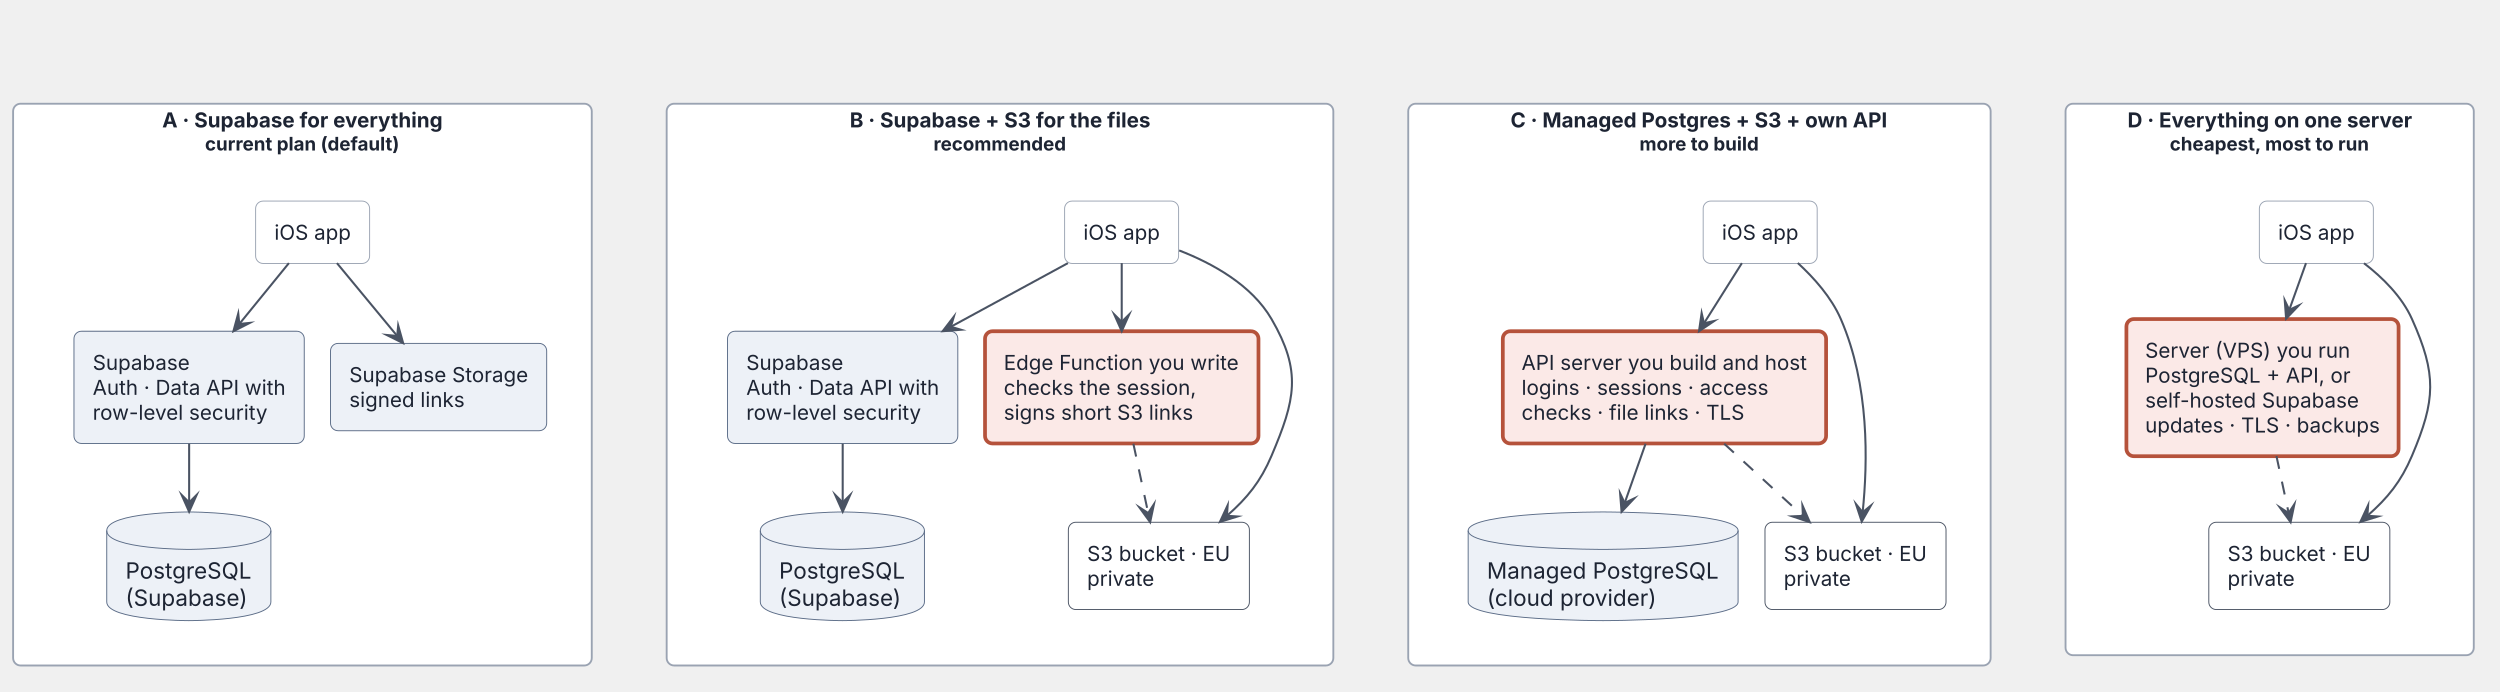
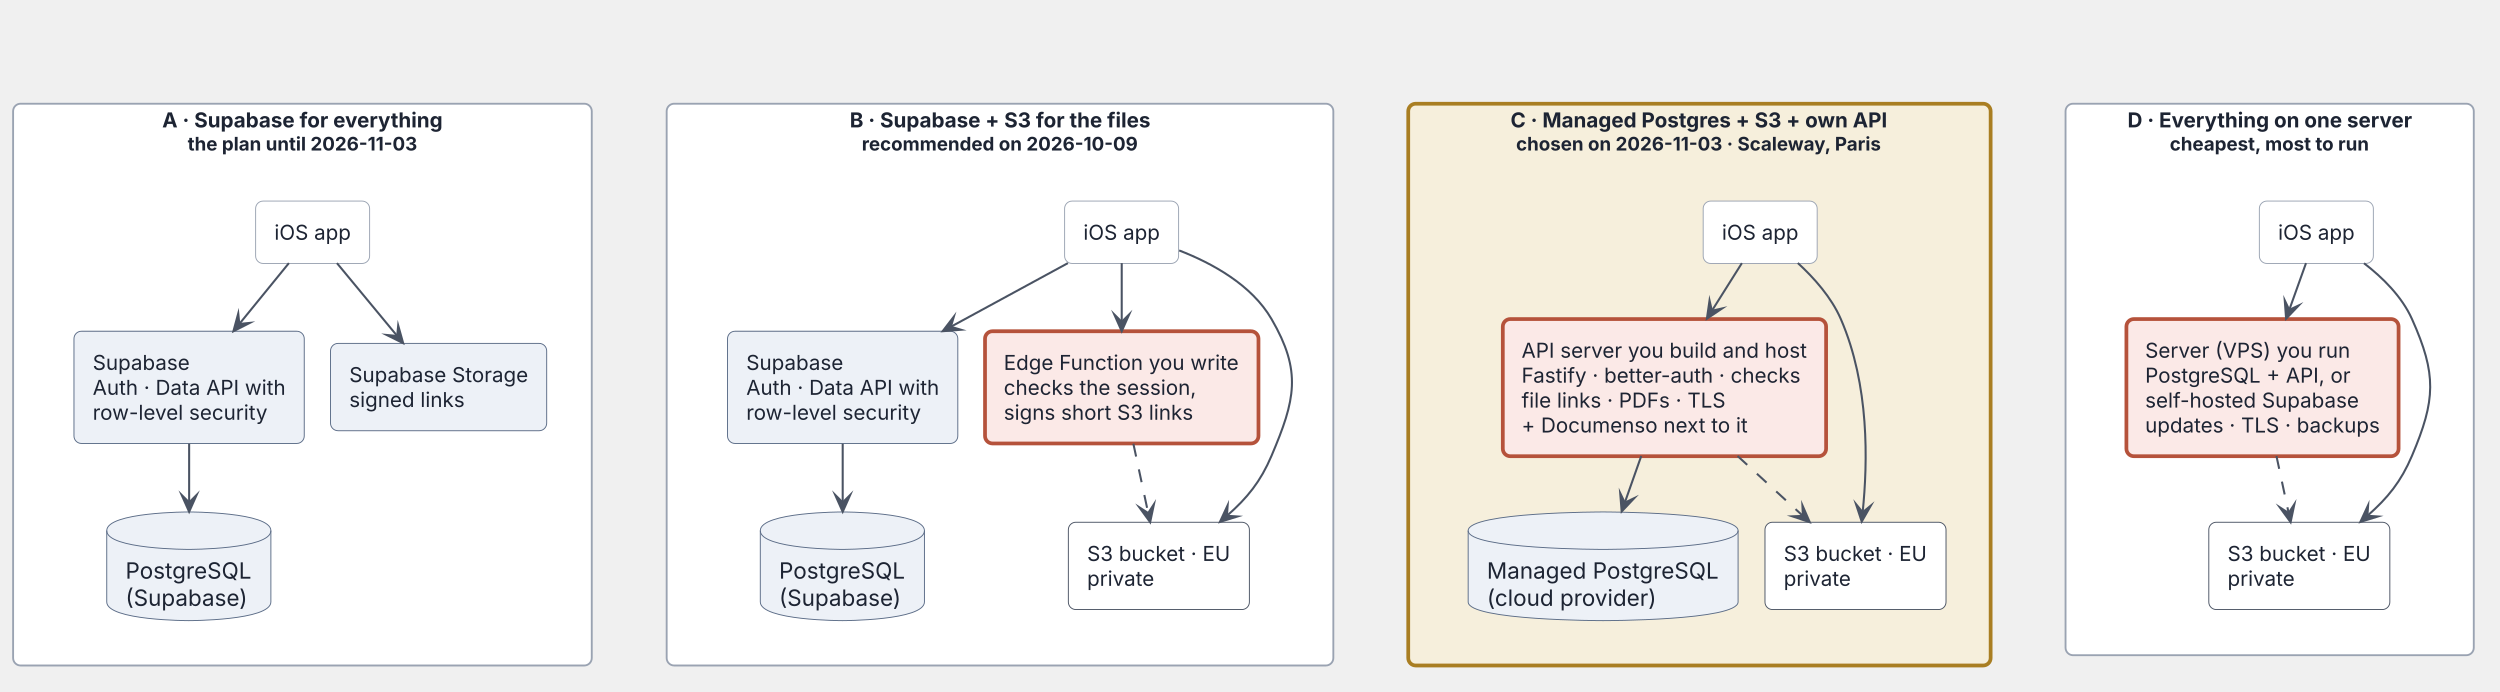
<svg xmlns="http://www.w3.org/2000/svg" version="1.1" data-diagram-type="DESCRIPTION" style="width:1335px;height:369px;background:#FFFFFF;" width="1335px" height="369px" viewBox="0 0 1335 369" zoomAndPan="magnify" preserveAspectRatio="none" contentStyleType="text/css">
  <defs />
  <g font-family="sans-serif" lengthAdjust="spacing">
    <g class="cluster" data-qualified-name="A" id="ent0001" data-source-line="13">
      <rect x="7" y="55.38" width="309" height="300" fill="#FFF" style="stroke:#9AA3B2;stroke-width:1;" rx="4" ry="4" />
      <text x="86.614" y="68.036" fill="#1D2433" font-size="11" textLength="149.773" font-weight="700" font-family="Inter">A · Supabase for everything</text>
-       <text x="109.469" y="80.377" fill="#1D2433" font-size="10" textLength="104.063" font-weight="700" font-family="Inter">current plan (default)</text>
+       <text x="100.23" y="80.377" fill="#1D2433" font-size="10" textLength="122.539" font-weight="700" font-family="Inter">the plan until 2026-11-03</text>
    </g>
    <g class="cluster" data-qualified-name="B" id="ent0009" data-source-line="23">
      <rect x="356" y="55.38" width="356" height="300" fill="#FFF" style="stroke:#9AA3B2;stroke-width:1;" rx="4" ry="4" />
      <text x="453.777" y="68.036" fill="#1D2433" font-size="11" textLength="160.445" font-weight="700" font-family="Inter">B · Supabase + S3 for the files</text>
-       <text x="498.478" y="80.377" fill="#1D2433" font-size="10" textLength="71.045" font-weight="700" font-family="Inter">recommended</text>
+       <text x="460.189" y="80.377" fill="#1D2433" font-size="10" textLength="147.622" font-weight="700" font-family="Inter">recommended on 2026-10-09</text>
    </g>
    <g class="cluster" data-qualified-name="C" id="ent0020" data-source-line="36">
-       <rect x="752" y="55.38" width="311" height="300" fill="#FFF" style="stroke:#9AA3B2;stroke-width:1;" rx="4" ry="4" />
+       <rect x="752" y="55.38" width="311" height="300" fill="#F6EFDC" style="stroke:#A97E22;stroke-width:2;" rx="4" ry="4" />
      <text x="806.615" y="68.036" fill="#1D2433" font-size="11" textLength="201.771" font-weight="700" font-family="Inter">C · Managed Postgres + S3 + own API</text>
-       <text x="875.464" y="80.377" fill="#1D2433" font-size="10" textLength="64.072" font-weight="700" font-family="Inter">more to build</text>
+       <text x="809.592" y="80.377" fill="#1D2433" font-size="10" textLength="110.132" font-weight="700" font-family="Inter">chosen on 2026-11-03</text>
+       <text x="922.092" y="80.377" fill="#1D2433" font-size="10" textLength="83.315" font-weight="700" font-family="Inter">· Scaleway, Paris</text>
    </g>
    <g class="cluster" data-qualified-name="D" id="ent0029" data-source-line="47">
      <rect x="1103" y="55.38" width="218" height="294.5" fill="#FFF" style="stroke:#9AA3B2;stroke-width:1;" rx="4" ry="4" />
      <text x="1136.104" y="68.036" fill="#1D2433" font-size="11" textLength="151.792" font-weight="700" font-family="Inter">D · Everything on one server</text>
      <text x="1158.66" y="80.377" fill="#1D2433" font-size="10" textLength="106.68" font-weight="700" font-family="Inter">cheapest, most to run</text>
    </g>
    <g class="entity" data-qualified-name="A.a0" id="ent0002" data-source-line="14">
      <rect x="136.5" y="107.38" width="60.874" height="33.31" fill="#FFF" style="stroke:#9AA3B2;stroke-width:0.5;" rx="4" ry="4" />
      <text x="146.5" y="128.036" fill="#1D2433" font-size="11" textLength="40.874" font-family="Inter">iOS app</text>
    </g>
    <g class="entity" data-qualified-name="A.a1" id="ent0003" data-source-line="15">
      <rect x="39.5" y="176.88" width="122.969" height="59.929" fill="#EDF1F7" style="stroke:#5A6B86;stroke-width:0.5;" rx="4" ry="4" />
      <text x="49.5" y="197.536" fill="#1D2433" font-size="11" textLength="51.605" font-family="Inter">Supabase</text>
      <text x="49.5" y="210.846" fill="#1D2433" font-size="11" textLength="102.969" font-family="Inter">Auth · Data API with</text>
      <text x="49.5" y="224.155" fill="#1D2433" font-size="11" textLength="93.822" font-family="Inter">row-level security</text>
    </g>
    <g class="entity" data-qualified-name="A.a2" id="ent0004" data-source-line="16">
      <path d="M57,283.38 C57,273.38 100.826,273.38 100.826,273.38 C100.826,273.38 144.652,273.38 144.652,283.38 L144.652,321.419 C144.652,331.419 100.826,331.419 100.826,331.419 C100.826,331.419 57,331.419 57,321.419 L57,283.38" style="stroke:#5A6B86;stroke-width:0.5;" fill="#EDF1F7" />
      <path d="M57,283.38 C57,293.38 100.826,293.38 100.826,293.38 C100.826,293.38 144.652,293.38 144.652,283.38" style="stroke:#5A6B86;stroke-width:0.5;" fill="none" />
      <text x="67" y="309.005" fill="#1D2433" font-size="12" textLength="67.652" font-family="Inter">PostgreSQL</text>
      <text x="67" y="323.525" fill="#1D2433" font-size="12" textLength="65.051" font-family="Inter">(Supabase)</text>
    </g>
    <g class="entity" data-qualified-name="A.a3" id="ent0005" data-source-line="17">
      <rect x="176.5" y="183.38" width="115.428" height="46.619" fill="#EDF1F7" style="stroke:#5A6B86;stroke-width:0.5;" rx="4" ry="4" />
      <text x="186.5" y="204.036" fill="#1D2433" font-size="11" textLength="95.428" font-family="Inter">Supabase Storage</text>
      <text x="186.5" y="217.346" fill="#1D2433" font-size="11" textLength="61.628" font-family="Inter">signed links</text>
    </g>
    <g class="entity" data-qualified-name="B.b0" id="ent0010" data-source-line="24">
      <rect x="568.5" y="107.38" width="60.874" height="33.31" fill="#FFF" style="stroke:#9AA3B2;stroke-width:0.5;" rx="4" ry="4" />
      <text x="578.5" y="128.036" fill="#1D2433" font-size="11" textLength="40.874" font-family="Inter">iOS app</text>
    </g>
    <g class="entity" data-qualified-name="B.b1" id="ent0011" data-source-line="25">
      <rect x="388.5" y="176.88" width="122.969" height="59.929" fill="#EDF1F7" style="stroke:#5A6B86;stroke-width:0.5;" rx="4" ry="4" />
      <text x="398.5" y="197.536" fill="#1D2433" font-size="11" textLength="51.605" font-family="Inter">Supabase</text>
      <text x="398.5" y="210.846" fill="#1D2433" font-size="11" textLength="102.969" font-family="Inter">Auth · Data API with</text>
      <text x="398.5" y="224.155" fill="#1D2433" font-size="11" textLength="93.822" font-family="Inter">row-level security</text>
    </g>
    <g class="entity" data-qualified-name="B.b2" id="ent0012" data-source-line="26">
      <path d="M406,283.38 C406,273.38 449.826,273.38 449.826,273.38 C449.826,273.38 493.652,273.38 493.652,283.38 L493.652,321.419 C493.652,331.419 449.826,331.419 449.826,331.419 C449.826,331.419 406,331.419 406,321.419 L406,283.38" style="stroke:#5A6B86;stroke-width:0.5;" fill="#EDF1F7" />
      <path d="M406,283.38 C406,293.38 449.826,293.38 449.826,293.38 C449.826,293.38 493.652,293.38 493.652,283.38" style="stroke:#5A6B86;stroke-width:0.5;" fill="none" />
      <text x="416" y="309.005" fill="#1D2433" font-size="12" textLength="67.652" font-family="Inter">PostgreSQL</text>
      <text x="416" y="323.525" fill="#1D2433" font-size="12" textLength="65.051" font-family="Inter">(Supabase)</text>
    </g>
    <g class="entity" data-qualified-name="B.b3" id="ent0013" data-source-line="27">
      <rect x="526" y="176.88" width="146.027" height="59.929" fill="#FBE9E7" style="stroke:#B5523B;stroke-width:2;" rx="4" ry="4" />
      <text x="536" y="197.536" fill="#1D2433" font-size="11" textLength="126.027" font-family="Inter">Edge Function you write</text>
      <text x="536" y="210.846" fill="#1D2433" font-size="11" textLength="102.792" font-family="Inter">checks the session,</text>
      <text x="536" y="224.155" fill="#1D2433" font-size="11" textLength="100.971" font-family="Inter">signs short S3 links</text>
    </g>
    <g class="entity" data-qualified-name="B.b4" id="ent0014" data-source-line="28">
      <rect x="570.5" y="278.88" width="96.672" height="46.619" fill="#FFF" style="stroke:#4A5363;stroke-width:0.5;" rx="4" ry="4" />
      <text x="580.5" y="299.536" fill="#1D2433" font-size="11" textLength="76.672" font-family="Inter">S3 bucket · EU</text>
      <text x="580.5" y="312.846" fill="#1D2433" font-size="11" textLength="35.911" font-family="Inter">private</text>
    </g>
    <g class="entity" data-qualified-name="C.c0" id="ent0021" data-source-line="37">
      <rect x="909.5" y="107.38" width="60.874" height="33.31" fill="#FFF" style="stroke:#9AA3B2;stroke-width:0.5;" rx="4" ry="4" />
      <text x="919.5" y="128.036" fill="#1D2433" font-size="11" textLength="40.874" font-family="Inter">iOS app</text>
    </g>
    <g class="entity" data-qualified-name="C.c1" id="ent0022" data-source-line="38">
-       <rect x="802.5" y="176.88" width="172.636" height="59.929" fill="#FBE9E7" style="stroke:#B5523B;stroke-width:2;" rx="4" ry="4" />
-       <text x="812.5" y="197.536" fill="#1D2433" font-size="11" textLength="152.636" font-family="Inter">API server you build and host</text>
-       <text x="812.5" y="210.846" fill="#1D2433" font-size="11" textLength="131.855" font-family="Inter">logins · sessions · access</text>
-       <text x="812.5" y="224.155" fill="#1D2433" font-size="11" textLength="118.997" font-family="Inter">checks · file links · TLS</text>
+       <rect x="802.5" y="170.38" width="172.636" height="73.238" fill="#FBE9E7" style="stroke:#B5523B;stroke-width:2;" rx="4" ry="4" />
+       <text x="812.5" y="191.036" fill="#1D2433" font-size="11" textLength="152.636" font-family="Inter">API server you build and host</text>
+       <text x="812.5" y="204.346" fill="#1D2433" font-size="11" textLength="149.778" font-family="Inter">Fastify · better-auth · checks</text>
+       <text x="812.5" y="217.655" fill="#1D2433" font-size="11" textLength="108.931" font-family="Inter">file links · PDFs · TLS</text>
+       <text x="812.5" y="230.965" fill="#1D2433" font-size="11" textLength="120.898" font-family="Inter">+ Documenso next to it</text>
    </g>
    <g class="entity" data-qualified-name="C.c2" id="ent0023" data-source-line="39">
      <path d="M784,283.38 C784,273.38 856.068,273.38 856.068,273.38 C856.068,273.38 928.137,273.38 928.137,283.38 L928.137,321.419 C928.137,331.419 856.068,331.419 856.068,331.419 C856.068,331.419 784,331.419 784,321.419 L784,283.38" style="stroke:#5A6B86;stroke-width:0.5;" fill="#EDF1F7" />
      <path d="M784,283.38 C784,293.38 856.068,293.38 856.068,293.38 C856.068,293.38 928.137,293.38 928.137,283.38" style="stroke:#5A6B86;stroke-width:0.5;" fill="none" />
      <text x="794" y="309.005" fill="#1D2433" font-size="12" textLength="124.137" font-family="Inter">Managed PostgreSQL</text>
      <text x="794" y="323.525" fill="#1D2433" font-size="12" textLength="91.102" font-family="Inter">(cloud provider)</text>
    </g>
    <g class="entity" data-qualified-name="C.c3" id="ent0024" data-source-line="40">
      <rect x="942.5" y="278.88" width="96.672" height="46.619" fill="#FFF" style="stroke:#4A5363;stroke-width:0.5;" rx="4" ry="4" />
      <text x="952.5" y="299.536" fill="#1D2433" font-size="11" textLength="76.672" font-family="Inter">S3 bucket · EU</text>
      <text x="952.5" y="312.846" fill="#1D2433" font-size="11" textLength="35.911" font-family="Inter">private</text>
    </g>
    <g class="entity" data-qualified-name="D.d0" id="ent0030" data-source-line="48">
      <rect x="1206.5" y="107.38" width="60.874" height="33.31" fill="#FFF" style="stroke:#9AA3B2;stroke-width:0.5;" rx="4" ry="4" />
      <text x="1216.5" y="128.036" fill="#1D2433" font-size="11" textLength="40.874" font-family="Inter">iOS app</text>
    </g>
    <g class="entity" data-qualified-name="D.d1" id="ent0031" data-source-line="49">
      <rect x="1135.5" y="170.38" width="145.34" height="73.238" fill="#FBE9E7" style="stroke:#B5523B;stroke-width:2;" rx="4" ry="4" />
      <text x="1145.5" y="191.036" fill="#1D2433" font-size="11" textLength="109.753" font-family="Inter">Server (VPS) you run</text>
      <text x="1145.5" y="204.346" fill="#1D2433" font-size="11" textLength="110.048" font-family="Inter">PostgreSQL + API, or</text>
      <text x="1145.5" y="217.655" fill="#1D2433" font-size="11" textLength="114.367" font-family="Inter">self-hosted Supabase</text>
      <text x="1145.5" y="230.965" fill="#1D2433" font-size="11" textLength="125.34" font-family="Inter">updates · TLS · backups</text>
    </g>
    <g class="entity" data-qualified-name="D.d2" id="ent0032" data-source-line="50">
      <rect x="1179.5" y="278.88" width="96.672" height="46.619" fill="#FFF" style="stroke:#4A5363;stroke-width:0.5;" rx="4" ry="4" />
      <text x="1189.5" y="299.536" fill="#1D2433" font-size="11" textLength="76.672" font-family="Inter">S3 bucket · EU</text>
      <text x="1189.5" y="312.846" fill="#1D2433" font-size="11" textLength="35.911" font-family="Inter">private</text>
    </g>
    <g class="link" data-entity-1="ent0002" data-entity-2="ent0003" id="lnk6" data-source-line="18" data-link-type="dependency">
      <path d="M154.27,140.5 C145.88,150.8 137.799,160.724 127.799,172.994" style="stroke:#4A5363;stroke-width:1.1;" fill="none" id="a0-to-a1" />
      <polygon points="124.64,176.87,133.426,172.421,127.799,172.994,127.225,167.366,124.64,176.87" fill="#4A5363" style="stroke:#4A5363;stroke-width:1.1;stroke-linejoin:miter;stroke-miterlimit:10;" />
    </g>
    <g class="link" data-entity-1="ent0002" data-entity-2="ent0005" id="lnk7" data-source-line="19" data-link-type="dependency">
      <path d="M179.92,140.5 C189.96,152.63 200.832,165.788 212.102,179.408" style="stroke:#4A5363;stroke-width:1.1;" fill="none" id="a0-to-a3" />
      <polygon points="215.29,183.26,212.634,173.776,212.102,179.408,206.471,178.876,215.29,183.26" fill="#4A5363" style="stroke:#4A5363;stroke-width:1.1;stroke-linejoin:miter;stroke-miterlimit:10;" />
    </g>
    <g class="link" data-entity-1="ent0003" data-entity-2="ent0004" id="lnk8" data-source-line="20" data-link-type="dependency">
      <path d="M101,236.95 C101,248.53 101,256.81 101,268.29" style="stroke:#4A5363;stroke-width:1.1;" fill="none" id="a1-to-a2" />
      <polygon points="101,273.29,105,264.29,101,268.29,97,264.29,101,273.29" fill="#4A5363" style="stroke:#4A5363;stroke-width:1.1;stroke-linejoin:miter;stroke-miterlimit:10;" />
    </g>
    <g class="link" data-entity-1="ent0010" data-entity-2="ent0011" id="lnk15" data-source-line="29" data-link-type="dependency">
      <path d="M570.27,140.5 C551.33,150.8 530.333,162.212 507.763,174.482" style="stroke:#4A5363;stroke-width:1.1;" fill="none" id="b0-to-b1" />
      <polygon points="503.37,176.87,513.188,176.086,507.763,174.482,509.367,169.057,503.37,176.87" fill="#4A5363" style="stroke:#4A5363;stroke-width:1.1;stroke-linejoin:miter;stroke-miterlimit:10;" />
    </g>
    <g class="link" data-entity-1="ent0010" data-entity-2="ent0013" id="lnk16" data-source-line="30" data-link-type="dependency">
      <path d="M599,140.5 C599,150.8 599,159.6 599,171.87" style="stroke:#4A5363;stroke-width:1.1;" fill="none" id="b0-to-b3" />
      <polygon points="599,176.87,603,167.87,599,171.87,595,167.87,599,176.87" fill="#4A5363" style="stroke:#4A5363;stroke-width:1.1;stroke-linejoin:miter;stroke-miterlimit:10;" />
    </g>
    <g class="link" data-entity-1="ent0010" data-entity-2="ent0014" id="lnk17" data-source-line="31" data-link-type="dependency">
      <path d="M629.66,133.73 C647.46,140.62 668.4,152.15 679,170.38 C695.31,198.43 691.67,213.51 679,243.38 C673.17,257.12 666.084,265.899 655.194,275.419" style="stroke:#4A5363;stroke-width:1.1;" fill="none" id="b0-to-b4" />
      <polygon points="651.43,278.71,660.839,275.798,655.194,275.419,655.573,269.775,651.43,278.71" fill="#4A5363" style="stroke:#4A5363;stroke-width:1.1;stroke-linejoin:miter;stroke-miterlimit:10;" />
    </g>
    <g class="link" data-entity-1="ent0011" data-entity-2="ent0012" id="lnk18" data-source-line="32" data-link-type="dependency">
      <path d="M450,236.95 C450,248.53 450,256.81 450,268.29" style="stroke:#4A5363;stroke-width:1.1;" fill="none" id="b1-to-b2" />
      <polygon points="450,273.29,454,264.29,450,268.29,446,264.29,450,273.29" fill="#4A5363" style="stroke:#4A5363;stroke-width:1.1;stroke-linejoin:miter;stroke-miterlimit:10;" />
    </g>
    <g class="link" data-entity-1="ent0013" data-entity-2="ent0014" id="lnk19" data-source-line="33" data-link-type="dependency">
      <path d="M605.22,236.95 C608.11,250.46 610.444,261.391 613.134,273.971" style="stroke:#4A5363;stroke-width:1.1;stroke-dasharray:7,7;" fill="none" id="b3-to-b4" />
      <polygon points="614.18,278.86,616.21,269.223,613.134,273.971,608.386,270.895,614.18,278.86" fill="#4A5363" style="stroke:#4A5363;stroke-width:1.1;stroke-linejoin:miter;stroke-miterlimit:10;" />
    </g>
    <g class="link" data-entity-1="ent0021" data-entity-2="ent0022" id="lnk25" data-source-line="41" data-link-type="dependency">
-       <path d="M930.17,140.5 C923.68,150.8 917.653,160.368 909.933,172.638" style="stroke:#4A5363;stroke-width:1.1;" fill="none" id="c0-to-c1" />
-       <polygon points="907.27,176.87,915.448,171.383,909.933,172.638,908.677,167.122,907.27,176.87" fill="#4A5363" style="stroke:#4A5363;stroke-width:1.1;stroke-linejoin:miter;stroke-miterlimit:10;" />
+       <path d="M930.17,140.5 C924.84,148.96 920.695,155.549 914.145,165.949" style="stroke:#4A5363;stroke-width:1.1;" fill="none" id="c0-to-c1" />
+       <polygon points="911.48,170.18,919.661,164.696,914.145,165.949,912.892,160.433,911.48,170.18" fill="#4A5363" style="stroke:#4A5363;stroke-width:1.1;stroke-linejoin:miter;stroke-miterlimit:10;" />
    </g>
    <g class="link" data-entity-1="ent0021" data-entity-2="ent0024" id="lnk26" data-source-line="42" data-link-type="dependency">
      <path d="M960.02,140.44 C968.69,148.39 977.99,158.81 983,170.38 C998.32,205.71 997.404,246.505 994.664,273.545" style="stroke:#4A5363;stroke-width:1.1;" fill="none" id="c0-to-c3" />
      <polygon points="994.16,278.52,999.047,269.969,994.664,273.545,991.088,269.163,994.16,278.52" fill="#4A5363" style="stroke:#4A5363;stroke-width:1.1;stroke-linejoin:miter;stroke-miterlimit:10;" />
    </g>
    <g class="link" data-entity-1="ent0022" data-entity-2="ent0023" id="lnk27" data-source-line="43" data-link-type="dependency">
-       <path d="M878.74,236.95 C874.65,248.53 871.633,257.095 867.583,268.575" style="stroke:#4A5363;stroke-width:1.1;" fill="none" id="c1-to-c2" />
-       <polygon points="865.92,273.29,872.686,266.133,867.583,268.575,865.142,263.472,865.92,273.29" fill="#4A5363" style="stroke:#4A5363;stroke-width:1.1;stroke-linejoin:miter;stroke-miterlimit:10;" />
+       <path d="M876.43,243.5 C872.97,253.3 870.923,259.085 867.633,268.415" style="stroke:#4A5363;stroke-width:1.1;" fill="none" id="c1-to-c2" />
+       <polygon points="865.97,273.13,872.735,265.972,867.633,268.415,865.191,263.312,865.97,273.13" fill="#4A5363" style="stroke:#4A5363;stroke-width:1.1;stroke-linejoin:miter;stroke-miterlimit:10;" />
    </g>
    <g class="link" data-entity-1="ent0022" data-entity-2="ent0024" id="lnk28" data-source-line="44" data-link-type="dependency">
-       <path d="M920.71,236.95 C935.45,250.46 949.025,262.901 962.745,275.481" style="stroke:#4A5363;stroke-width:1.1;stroke-dasharray:7,7;" fill="none" id="c1-to-c3" />
-       <polygon points="966.43,278.86,962.5,269.829,962.745,275.481,957.093,275.726,966.43,278.86" fill="#4A5363" style="stroke:#4A5363;stroke-width:1.1;stroke-linejoin:miter;stroke-miterlimit:10;" />
+       <path d="M927.85,243.5 C940.8,255.36 951.175,264.871 962.735,275.471" style="stroke:#4A5363;stroke-width:1.1;stroke-dasharray:7,7;" fill="none" id="c1-to-c3" />
+       <polygon points="966.42,278.85,962.49,269.819,962.735,275.471,957.083,275.716,966.42,278.85" fill="#4A5363" style="stroke:#4A5363;stroke-width:1.1;stroke-linejoin:miter;stroke-miterlimit:10;" />
    </g>
    <g class="link" data-entity-1="ent0030" data-entity-2="ent0031" id="lnk33" data-source-line="51" data-link-type="dependency">
      <path d="M1231.41,140.5 C1228.38,148.96 1226.198,155.074 1222.468,165.474" style="stroke:#4A5363;stroke-width:1.1;" fill="none" id="d0-to-d1" />
      <polygon points="1220.78,170.18,1227.584,163.059,1222.468,165.474,1220.053,160.358,1220.78,170.18" fill="#4A5363" style="stroke:#4A5363;stroke-width:1.1;stroke-linejoin:miter;stroke-miterlimit:10;" />
    </g>
    <g class="link" data-entity-1="ent0030" data-entity-2="ent0032" id="lnk34" data-source-line="52" data-link-type="dependency">
      <path d="M1262.37,140.57 C1272.31,148.21 1282.62,158.36 1288,170.38 C1301.26,199.99 1300.67,213.51 1288,243.38 C1282.17,257.12 1275.084,265.899 1264.194,275.419" style="stroke:#4A5363;stroke-width:1.1;" fill="none" id="d0-to-d2" />
      <polygon points="1260.43,278.71,1269.839,275.798,1264.194,275.419,1264.573,269.775,1260.43,278.71" fill="#4A5363" style="stroke:#4A5363;stroke-width:1.1;stroke-linejoin:miter;stroke-miterlimit:10;" />
    </g>
    <g class="link" data-entity-1="ent0031" data-entity-2="ent0032" id="lnk35" data-source-line="53" data-link-type="dependency">
      <path d="M1215.62,243.5 C1218.16,255.36 1219.863,263.361 1222.133,273.961" style="stroke:#4A5363;stroke-width:1.1;stroke-dasharray:7,7;" fill="none" id="d1-to-d2" />
      <polygon points="1223.18,278.85,1225.207,269.212,1222.133,273.961,1217.384,270.887,1223.18,278.85" fill="#4A5363" style="stroke:#4A5363;stroke-width:1.1;stroke-linejoin:miter;stroke-miterlimit:10;" />
    </g>
  </g>
</svg>
